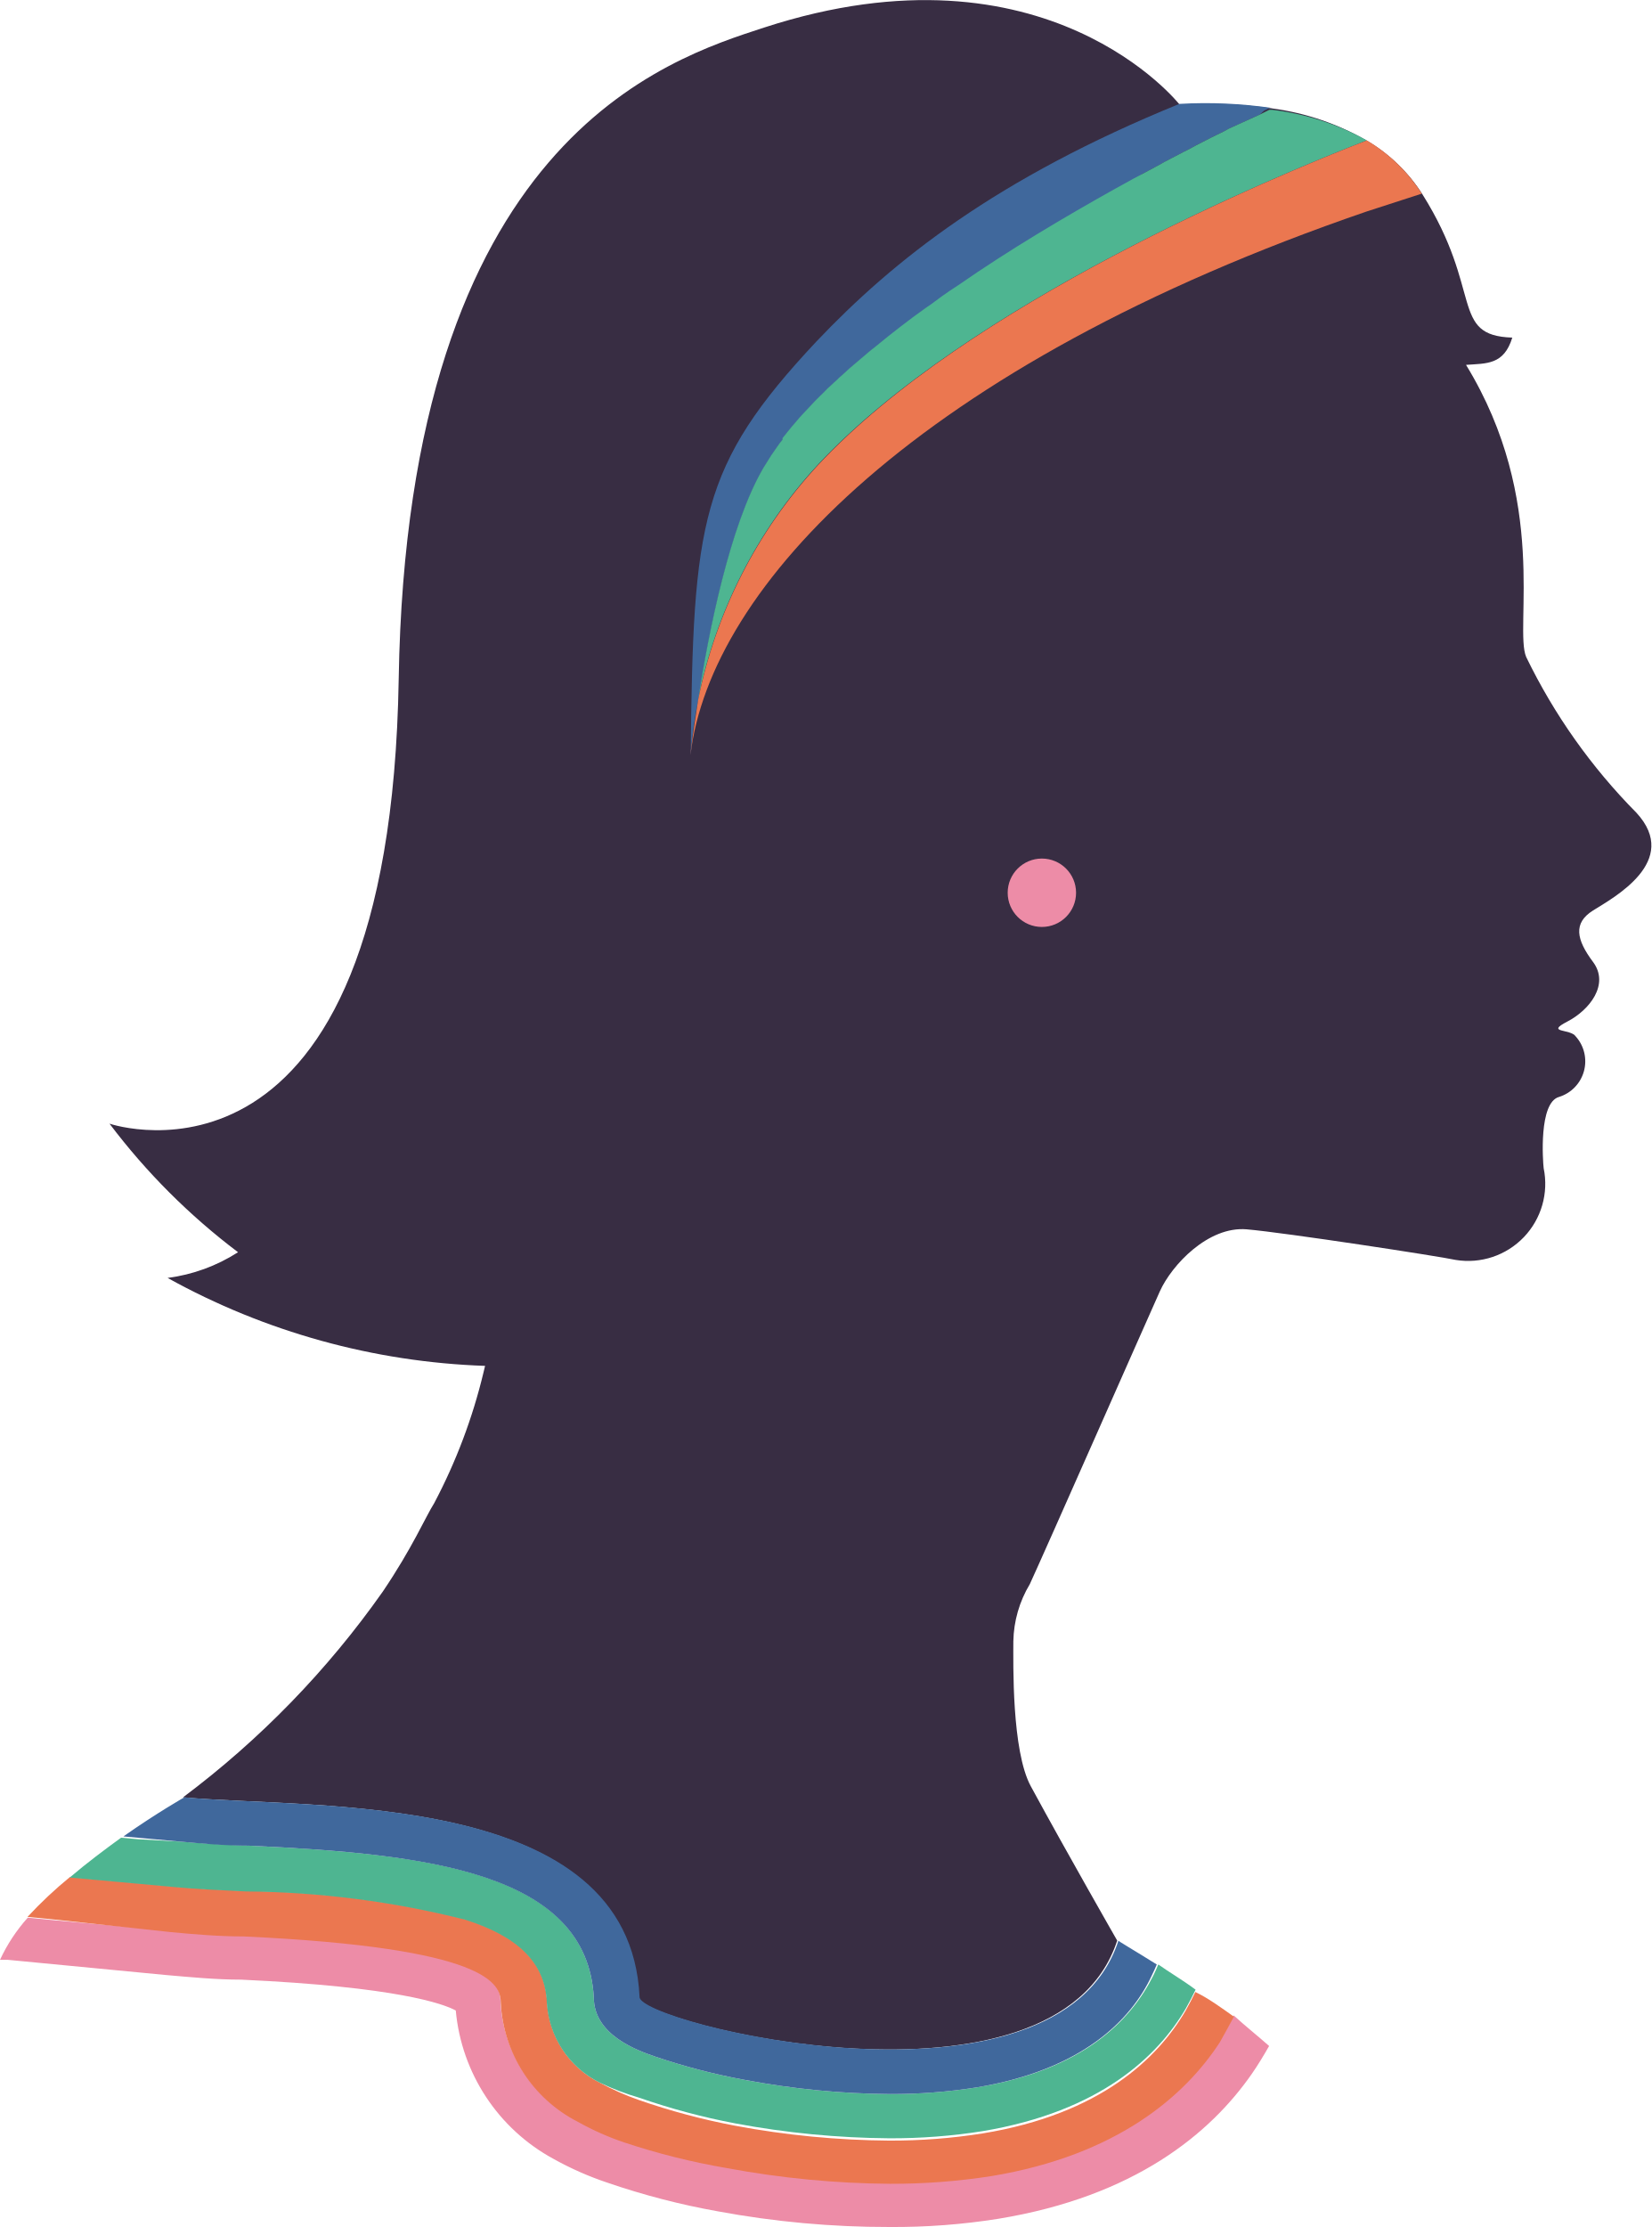
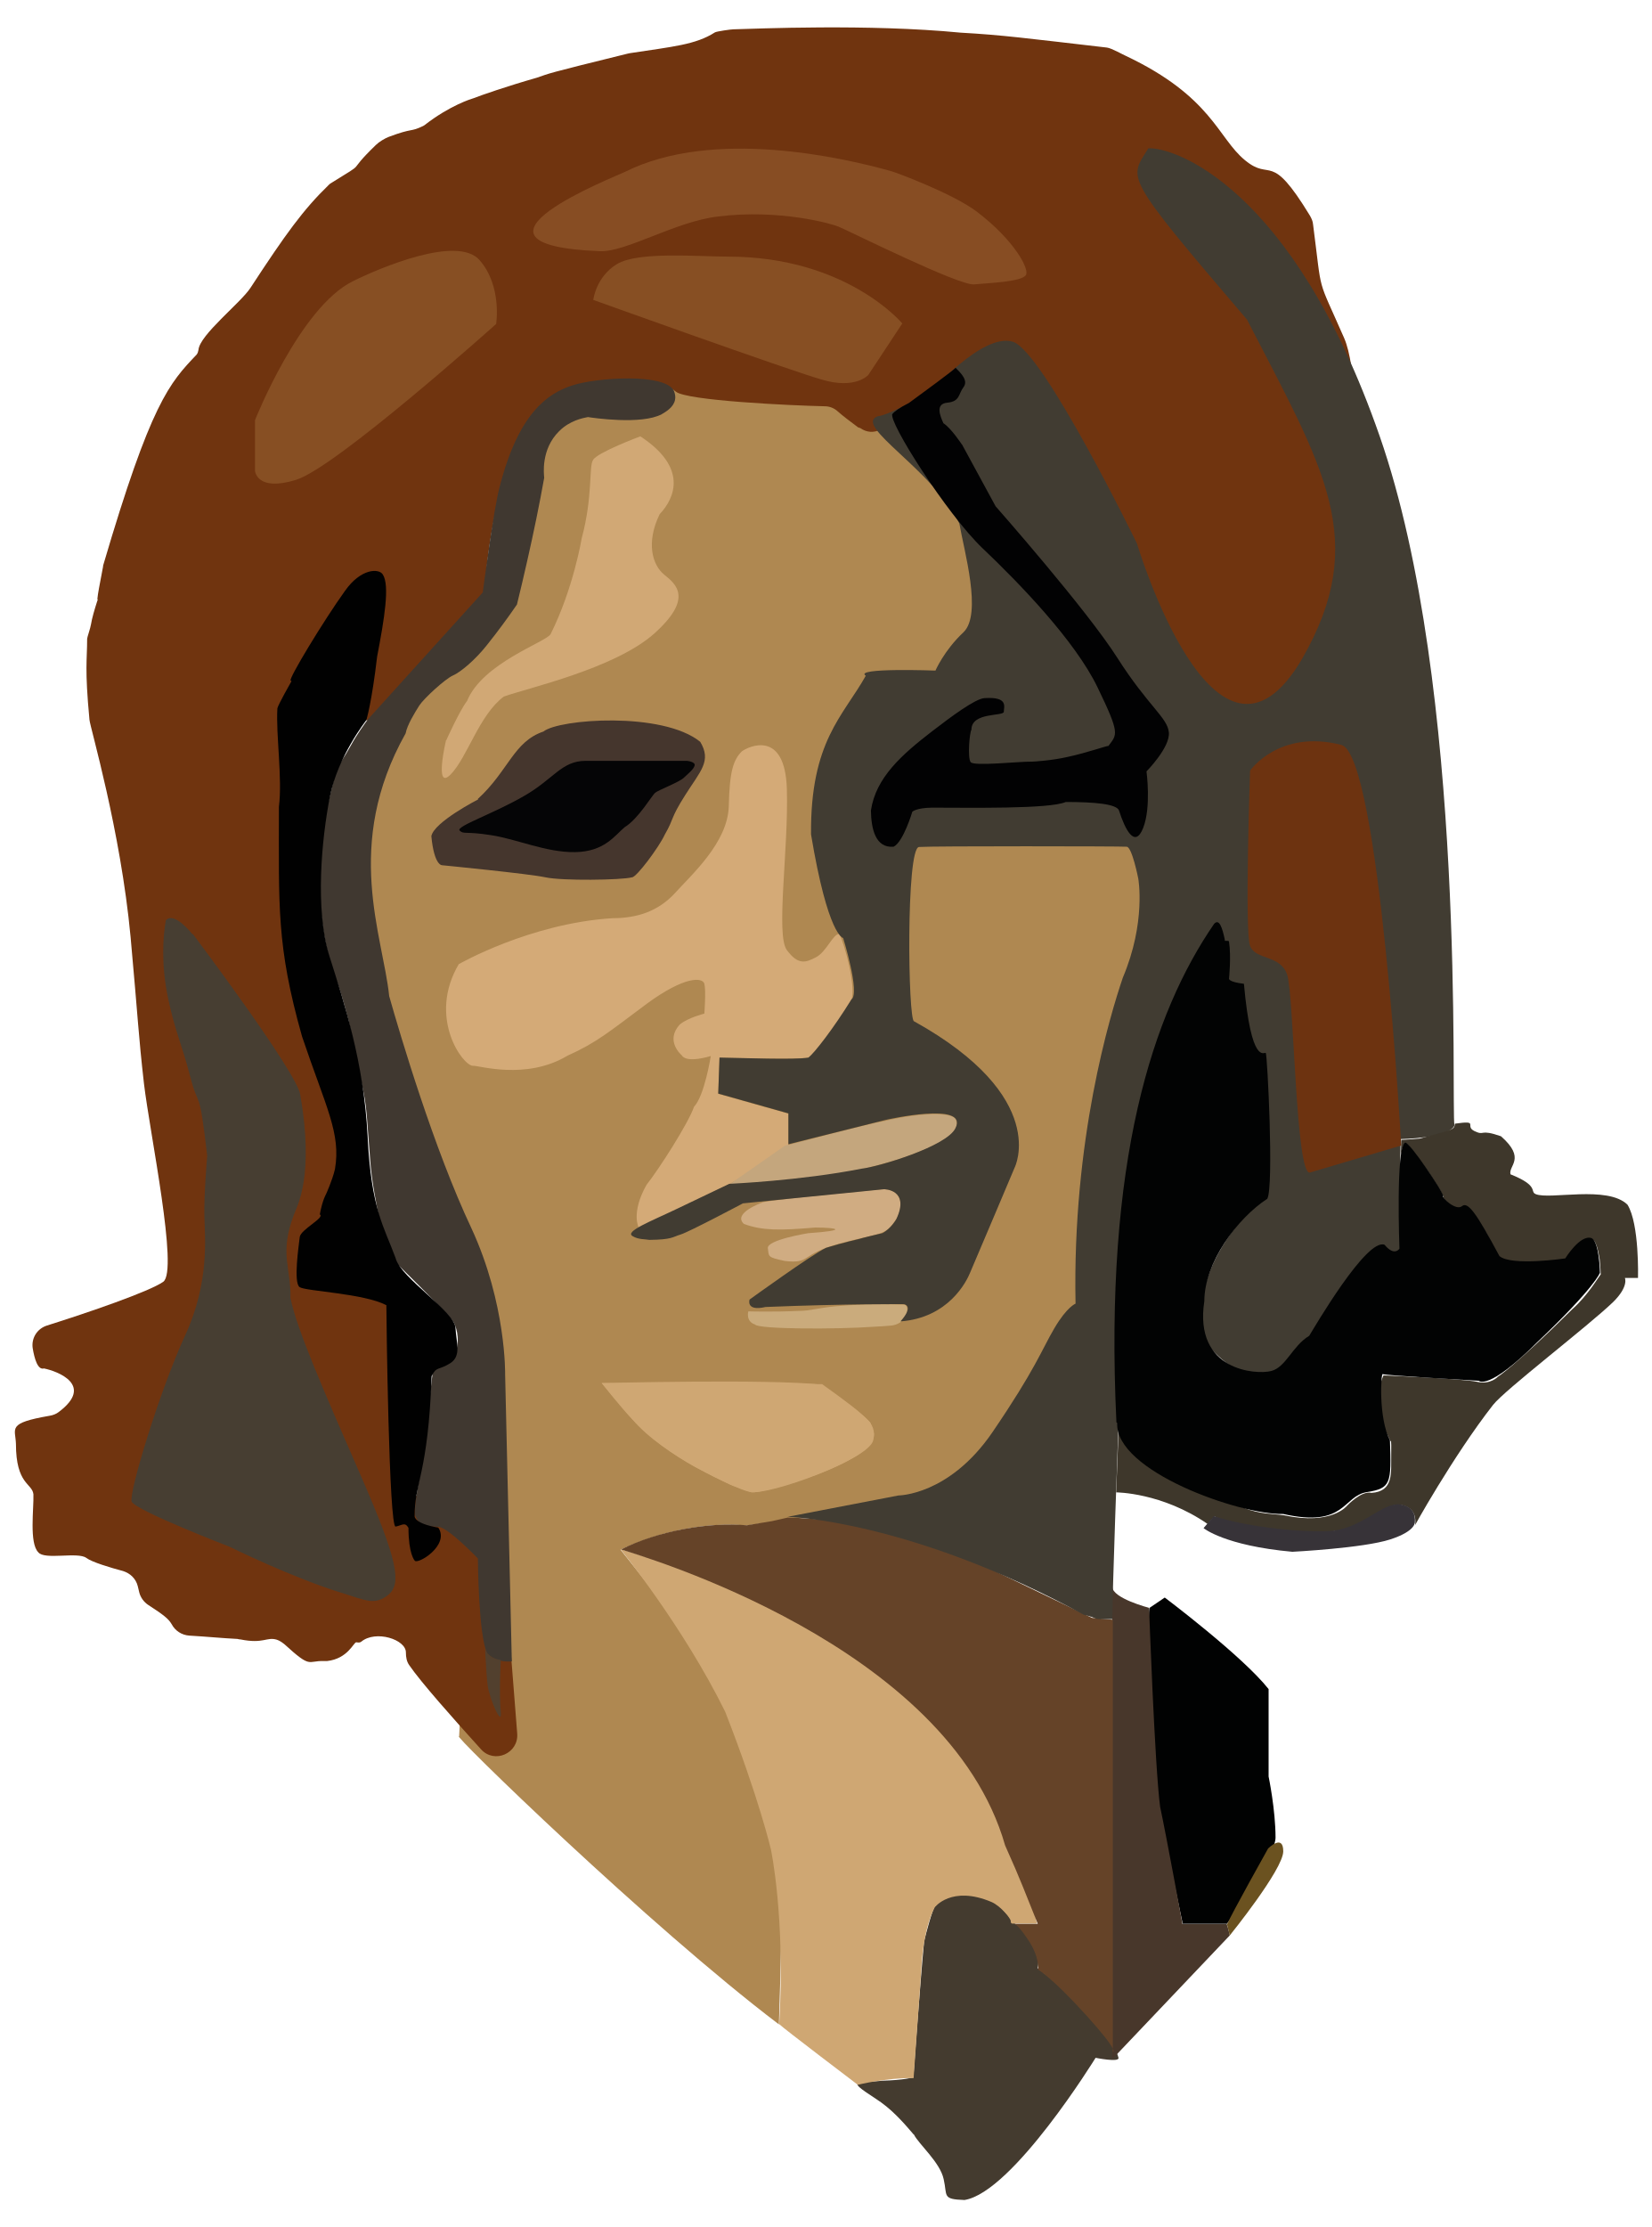
- <svg xmlns="http://www.w3.org/2000/svg" viewBox="0 0 64.24 86.61">
-   <path d="M63.66,31.61c1.74,1.89-.91,3.31-1.69,3.8s-.65,1.13,0,2-.13,1.87-1,2.32.13.27.33.58a1.45,1.45,0,0,1-.65,2.35c-.8.22-.63,2.51-.6,2.77A3,3,0,0,1,56.63,49C56,48.86,50,47.94,48.5,47.81s-2.92,1.39-3.38,2.41-4.54,10.27-5.06,11.39a4.47,4.47,0,0,0-.64,2.22c0,.85-.07,4.26.68,5.64,1.4,2.58,3.36,6,3.36,6-2.37,7.27-18.71,3.2-18.63,2.19h0c-.39-8.08-12.58-7.29-17.71-7.76a35.55,35.55,0,0,0,7.77-8c1.15-1.7,1.66-2.9,2-3.44a21.66,21.66,0,0,0,1.92-5.09l.06-.25A27.41,27.41,0,0,1,6.52,49.7a6.66,6.66,0,0,0,2.74-1,25.5,25.5,0,0,1-5-5c.17.06,10.91,3.55,11.25-17.29.34-21,10.45-24.11,14.22-25.34,11-3.58,16.16,3,16.16,3a17.85,17.85,0,0,1,3.62.15,10,10,0,0,1,3.68,1.26,6.42,6.42,0,0,1,2.14,2.07c2.38,3.78,1.06,5.5,3.5,5.58-.33,1.07-1,1-1.8,1.06,3.24,5.29,1.86,10.23,2.34,11.36A22.67,22.67,0,0,0,63.66,31.61Z" fill="#382d43" />
-   <path d="M49.49,4.2l-.11,0-.2.1,0,0L49,4.46,47.81,5l-.16.09-.49.24-.33.17q-.26.12-.51.27l-.22.11-.73.38-.23.13-.71.38L44.11,7l-.36.2-.31.17c-1.95,1.09-4.09,2.37-6.12,3.76l-.35.23-.3.21-.42.31L36,12c-.66.48-1.3,1-1.91,1.47l-.24.19-.8.68-.25.23a2.73,2.73,0,0,0-.25.23l-.09.08-.26.24c-.09.1-.19.19-.28.28l-.22.22-.15.16-.43.46-.16.19-.14.16-.17.21-.2.25,0,.06a2.35,2.35,0,0,0-.19.25l-.16.23-.09.13-.15.24-.15.24c-1.32,2.25-2.14,6.43-2.54,9a15.06,15.06,0,0,0-.3,2.16v0c.09-9.09.35-11.24,4.89-16.08,3-3.16,7-6.34,14.12-9.24A17.85,17.85,0,0,1,49.49,4.2Z" fill="#40689c" />
-   <path d="M53.17,5.46C49.46,6.9,37.64,11.82,31.8,18.09a19,19,0,0,0-4.64,9.1c.4-2.57,1.22-6.75,2.54-9l.15-.24.15-.24.09-.13.16-.23a2.35,2.35,0,0,1,.19-.25l0-.06.2-.25.17-.21.14-.16.16-.19.43-.46.15-.16.22-.22c.09-.09.19-.18.28-.28l.26-.24.09-.08a2.73,2.73,0,0,1,.25-.23l.25-.23.8-.68.24-.19c.61-.5,1.25-1,1.91-1.47l.22-.15.42-.31.3-.21.35-.23c2-1.39,4.17-2.67,6.12-3.76l.31-.17.36-.2.32-.17.71-.38.23-.13.73-.38.22-.11q.26-.15.51-.27l.33-.17.49-.24L47.81,5,49,4.46l.18-.09,0,0,.2-.1.11,0A10,10,0,0,1,53.17,5.46Z" fill="#4eb591" />
-   <path d="M55.31,7.53l-2.16.7c-17.48,6-25.53,14.62-26.29,21.14v0c0-.14.12-1,.3-2.16a19,19,0,0,1,4.64-9.1C37.64,11.82,49.46,6.9,53.17,5.46A6.42,6.42,0,0,1,55.31,7.53Z" fill="#eb7750" />
-   <path d="M49.37,79.57c-.2.35-.42.72-.67,1.08-1.62,2.33-4.56,4.77-9.86,5.64a25.81,25.81,0,0,1-4.24.32A36.36,36.36,0,0,1,27.92,86a28.74,28.74,0,0,1-4.28-1.11,12.33,12.33,0,0,1-2.11-.93,7.32,7.32,0,0,1-3.8-5.77c-.48-.26-2.28-.92-8.35-1.2-1,0-2-.1-2.93-.18L.31,76.22l-.31,0a6.61,6.61,0,0,1,1.08-1.64l.93.09,4.61.42c.86.08,1.83.13,2.85.17,9.53.44,10,1.84,10,2.58a5.51,5.51,0,0,0,3,4.63,10.59,10.59,0,0,0,1.8.8,27,27,0,0,0,4,1,36.11,36.11,0,0,0,6.35.61,25.26,25.26,0,0,0,3.94-.3c4.92-.81,7.52-3.11,8.88-5.2.21-.33.39-.65.55-1C48.45,78.8,48.93,79.18,49.37,79.57Z" fill="#ed8ca7" />
-   <path d="M48,78.43c-.16.31-.34.63-.55,1-1.36,2.09-4,4.39-8.88,5.2a25.26,25.26,0,0,1-3.94.3,36.11,36.11,0,0,1-6.35-.61,27,27,0,0,1-4-1,10.59,10.59,0,0,1-1.8-.8,5.51,5.51,0,0,1-3-4.63c0-.74-.49-2.14-10-2.58-1,0-2-.09-2.85-.17L2,74.64l-.93-.09A16.46,16.46,0,0,1,2.72,73l1,.09,3.08.28c.82.08,1.76.12,2.77.17a36,36,0,0,1,8.54,1.1c2,.64,3.1,1.63,3.17,3.21A3.72,3.72,0,0,0,23.34,81a10,10,0,0,0,1.51.67,26.24,26.24,0,0,0,3.74,1,33.84,33.84,0,0,0,6,.58,22.66,22.66,0,0,0,3.64-.28c4.57-.75,6.8-2.91,7.89-4.77.14-.25.27-.5.38-.73C47,77.71,47.48,78.06,48,78.43Z" fill="#eb7750" />
-   <path d="M46.51,77.38c-.11.23-.24.48-.38.73-1.09,1.86-3.32,4-7.89,4.77a22.66,22.66,0,0,1-3.64.28,33.84,33.84,0,0,1-6-.58,26.24,26.24,0,0,1-3.74-1A10,10,0,0,1,23.34,81a3.72,3.72,0,0,1-2.07-3.13c-.07-1.58-1.17-2.57-3.17-3.21a36,36,0,0,0-8.54-1.1c-1-.05-1.95-.09-2.77-.17l-3.08-.28-1-.09c.67-.57,1.38-1.1,2-1.55h0l.67.06L7,71.62c.78.07,1.71.12,2.69.16,6.91.32,13.13,1,13.41,5.9,0,1.46,1.68,2.06,2.41,2.31a24.69,24.69,0,0,0,3.47.9,31.56,31.56,0,0,0,5.66.55A21.31,21.31,0,0,0,38,81.18c4.14-.68,6-2.61,6.87-4.36.07-.14.13-.28.19-.42C45.45,76.68,46,77,46.51,77.38Z" fill="#4eb591" />
-   <path d="M45,76.4c-.06.14-.12.28-.19.42C44,78.57,42.09,80.5,38,81.18a21.31,21.31,0,0,1-3.36.26,31.56,31.56,0,0,1-5.66-.55,24.69,24.69,0,0,1-3.47-.9c-.73-.25-2.41-.85-2.41-2.31-.28-4.88-6.5-5.58-13.41-5.9-1,0-1.91-.09-2.69-.16l-1.53-.14-.67-.06h0c1.31-.92,2.37-1.52,2.37-1.52,5.13.47,17.32-.32,17.71,7.76h0c-.08,1,16.26,5.08,18.63-2.19C43.46,75.47,44.09,75.83,45,76.4Z" fill="#40689c" />
-   <circle cx="40.53" cy="34.72" r="1.33" fill="#ed8ca7" />
+ <svg xmlns="http://www.w3.org/2000/svg" id="Livello_1" data-name="Livello 1" viewBox="0 0 64.24 86.61">
+   <defs>
+     <style>
+       .cls-1 {
+         fill: #af8851;
+       }
+ 
+       .cls-1, .cls-2, .cls-3, .cls-4, .cls-5, .cls-6, .cls-7, .cls-8, .cls-9, .cls-10, .cls-11, .cls-12, .cls-13, .cls-14, .cls-15, .cls-16, .cls-17, .cls-18, .cls-19, .cls-20, .cls-21, .cls-22, .cls-23, .cls-24, .cls-25, .cls-26, .cls-27, .cls-28, .cls-29 {
+         stroke-width: 0px;
+       }
+ 
+       .cls-2 {
+         fill: #70340f;
+       }
+ 
+       .cls-3 {
+         fill: #52402e;
+       }
+ 
+       .cls-4 {
+         fill: none;
+       }
+ 
+       .cls-5 {
+         fill: #473e32;
+       }
+ 
+       .cls-6 {
+         fill: #d1a875;
+       }
+ 
+       .cls-7 {
+         fill: #060707;
+       }
+ 
+       .cls-8 {
+         fill: #caab7c;
+       }
+ 
+       .cls-9 {
+         fill: #6b5220;
+       }
+ 
+       .cls-10 {
+         fill: #373338;
+       }
+ 
+       .cls-11 {
+         fill: #874d23;
+       }
+ 
+       .cls-12 {
+         fill: #413c32;
+       }
+ 
+       .cls-13 {
+         fill: #050506;
+       }
+ 
+       .cls-14 {
+         fill: #010202;
+       }
+ 
+       .cls-15 {
+         fill: #cfa773;
+       }
+ 
+       .cls-16 {
+         fill: #010101;
+       }
+ 
+       .cls-17 {
+         fill: #403830;
+       }
+ 
+       .cls-18 {
+         fill: #d4aa77;
+       }
+ 
+       .cls-19 {
+         fill: #654328;
+       }
+ 
+       .cls-20 {
+         fill: #d0ac82;
+       }
+ 
+       .cls-21 {
+         fill: #c4a67d;
+       }
+ 
+       .cls-22 {
+         fill: #6d3310;
+       }
+ 
+       .cls-23 {
+         fill: #443b2f;
+       }
+ 
+       .cls-24 {
+         fill: #020303;
+       }
+ 
+       .cls-25 {
+         fill: #874f23;
+       }
+ 
+       .cls-26 {
+         fill: #45362d;
+       }
+ 
+       .cls-27 {
+         fill: #3e372b;
+       }
+ 
+       .cls-28 {
+         fill: #020203;
+       }
+ 
+       .cls-29 {
+         fill: #48372b;
+       }
+     </style>
+   </defs>
+   <path class="cls-14" d="M44.72,62.53l.59-.4s3.02,2.27,4.04,3.56v3.4s.27,1.29.27,2.38c0,.71-1.89,3.35-1.89,3.35h-1.72l-1-4.73s-.45-7.04-.29-7.56h0Z" />
+   <path class="cls-1" d="M17.86,67.53c-.4-.21,7.4,7.38,12.44,11.2.26-8.36.42-10.28-6.16-18.46,2.69-1.25,4.89-.94,4.89-.94l8.04-1.13,5.67-6.59,1.34-11.86,3.08-10.14-7.82-12.26-7.14-2.14-7.63-.92-4.22.58-.3,5.18-2.19,5.53-2.44,1.99-2.03,5.98,2.03,10.58,3.22,8.12-.78,15.28h0Z" />
+   <path class="cls-23" d="M35.55,83.01c.18.37,1.02,1.08,1.16,1.74.15.66-.07.78.81.81,1.88-.3,5.1-5.53,5.1-5.53,0,0,.93.19.89,0-.2-.83-1.87-2.54-3.15-3.49.21-.64-.57-1.62-.96-1.77-.11,0-.05-.12-.05-.12-.01-.02-.67-.79-.91-.95,0,.02-1.77.02-1.77.02,0,0-.25.37-.31.44-.09.11-.33,1-.41,1.33-.16,1.67-.42,5.3-.42,5.3,0,0-.35.11-1.23.13-.25.04-.79.02-.95.13-.01.13.56.45.92.71.56.4,1.02.96,1.27,1.25h0Z" />
+   <path class="cls-2" d="M33.38,16.62c-.32-.24-.6-.45-.79-.62-.14-.13-.32-.2-.51-.2-1.35-.03-5.38-.22-5.79-.57-.45-.36-1.19-.76-4.32-.02-.06.01-.14.04-.2.07-2.31,1.23-2.81,6.25-2.9,7.49-.01.18-.09.35-.2.49l-3.05,3.37c-.18.2-1.18,1.48-1.37,1.38-.2-.1.25-1.7.3-1.97.18-1.08.36-1.9.42-2.6.18-.9-.53-2.04-1.75.04-2.66,4.14-2.24,4.23-2.24,4.23l1.81,12.28,1.33,7.33c.01.09.04.16.09.24l2.04,3.82c.07.13.11.29.1.44l-.36,5.76c-.02.28.11.55.33.71l2.97,2.18c.19.14.31.35.33.59l.5,6.36c.06.77-.89,1.19-1.41.61-1.06-1.17-2.34-2.61-2.79-3.27-.1-.14-.13-.31-.13-.49.01-.51-1.18-.89-1.74-.42-.05.04-.12.03-.19.02-.1-.01-.32.64-1.14.73h-.13c-.64-.02-.47.31-1.52-.65-.09-.07-.18-.14-.3-.18-.4-.12-.51.17-1.41-.01-.04,0-.09-.01-.12-.02-.6-.03-1.19-.09-1.88-.13-.29-.02-.55-.19-.68-.44-.13-.22-.31-.36-.91-.75-.17-.11-.3-.29-.35-.48-.02-.09-.04-.17-.06-.25-.07-.29-.29-.5-.57-.59-.49-.13-1.22-.35-1.43-.51-.33-.25-1.63.09-1.87-.22-.36-.36-.17-1.7-.19-2.26-.05-.43-.68-.37-.68-1.96-.02-.61-.36-.8,1.31-1.09.13-.02.26-.07.36-.15,1.38-1.04-.04-1.58-.58-1.69-.24.07-.37-.37-.44-.8-.05-.39.18-.75.56-.87,1.59-.5,3.98-1.32,4.52-1.7.6-.43-.52-5.77-.75-7.71-.22-1.94-.22-2.4-.52-5.7-.39-4.17-1.58-8.17-1.6-8.45-.19-2.02-.09-2.3-.09-3.15,0-.05.13-.42.15-.56.07-.46.45-1.51.3-1.06-.17.5.14-1.01.17-1.19v-.03c1.86-6.33,2.58-7.1,3.64-8.21.04-.05.06-.12.07-.18.04-.58,1.64-1.83,2.02-2.41,1.38-2.11,2.05-3.04,3.05-4.01.02-.02.05-.05.09-.07,1.52-.94.49-.27,1.74-1.48.12-.12.35-.26.51-.32.96-.36.81-.17,1.33-.42.02-.01.03-.02.05-.03,1-.78,1.85-1.03,1.85-1.03.03-.01.05-.02.09-.03.22-.09,1.25-.45,2.44-.79.53-.18.26-.13,3.51-.93l.09-.02c1.7-.26,2.57-.33,3.32-.81.06-.04.63-.12.72-.12.85-.02,5.24-.22,8.84.13,1.62.09,2.58.22,5.69.58.18.02.67.3.73.32,3.36,1.59,3.58,3.19,4.64,4.06,1.04.86.96-.42,2.53,2.16.06.11.11.21.12.34.37,2.85.12,1.93,1.21,4.42.93,2.14.3,11.2.06,14.01-.03.45-.44.79-.89.75l-4.49-.44c-.28-.03-.52-.2-.65-.45l-6.42-13.11c-.2-.41-.7-.58-1.1-.36-.63.32-1.74,1.01-3.72,2.4-.07.05-.2.07-.3.07-.02,0-.03.01-.04.03-.16.63-.78.95-1.27.6h0Z" />
+   <path class="cls-4" d="M23.41,53.78s3.05.15,5.44,0" />
+   <path class="cls-15" d="M31.96,53.85c1.71,1.27,2.16,1.42,2.01,2.16-.15.75-4.09,2.16-4.76,2.01s-3.42-1.41-4.61-2.82l-1.19-1.41s6.54-.17,8.55.06h0Z" />
+   <path class="cls-29" d="M43.27,62.99v17.09l4.57-4.81s-.06-.29-.12-.44h-1.72s-.63-3.45-.87-4.56c-.21-1.59-.43-7.74-.43-7.74,0,0-1.43-.37-1.43-.82s0,1.28,0,1.28h0Z" />
+   <path class="cls-9" d="M47.74,74.83c.14-.35,1.59-2.94,1.59-2.94,0,0,.59-.59.59.11s-2.08,3.27-2.08,3.27l-.11-.44Z" />
+   <path class="cls-15" d="M23.4,53.78s.76.97,1.2,1.42c.68.71,1.52,1.34,2.44,1.85.14.07,1.28.67,1.48.74.19.06.36.17.72.25.35.07,5.24-1.27,4.72-2.42-.18-.41.09-.12-.5-.67-.31-.29-1.48-1.12-1.48-1.12l-8.57-.04h0Z" />
+   <path class="cls-15" d="M24.15,60.27s2.42,2.97,4.06,6.3c1.32,3.37,1.78,5.36,1.78,5.36,0,0,.57,2.67.32,6.79.16.16,3.06,2.36,3.06,2.36,0,0,1.11-.28,2.17-.26l.3-4.21s.04-1.5.52-2.43c0,0,.65-.87,2.21-.21.37.16.77.67.75.75-.01.04.02.09.06.09h.96s-1-4.45-1.93-6.21c-2.11-3.64-9.35-6.94-14.27-8.35h0Z" />
+   <path class="cls-19" d="M43.27,62.99l-.79-.07-4.88-2.35-4.17-1.33s-1.98-.22-2.79-.22c-.9.2-.21.07-1.59.3-1.44-.14-3.48.22-4.89.94.85.27,12.72,3.73,14.94,11.51.63,1.4.79,1.87,1.27,3.05h-.96s.1-.11.57.6c.48.7.4,1.18.4,1.18,0,0,.53.29,1.87,1.77s1.04,1.43,1.04,1.43v-16.8Z" />
+   <path class="cls-5" d="M7.49,36.34s-.7-.91-1.04-.55c-.11.64-.19,1.72.09,3.04s.51,1.7.86,3.04c.34,1.33.34.28.66,3.08,0,0-.13,1.51-.11,2.34s.21,2.57-.75,4.65c-.97,2.1-2.19,6.09-2.08,6.46.19.36,3.8,1.75,3.8,1.75,0,0,2.47,1.22,4.41,1.81.92.29,1.26.48,1.78.06.51-.43.39-1.28-1.07-4.62s-2.5-5.72-2.74-6.92c.02-1.22-.44-1.71.13-3.23.14-.37.8-1.52.25-4.68-.13-.87-4.18-6.25-4.18-6.25h0Z" />
+   <path class="cls-25" d="M9.92,18.3v-1.96s1.73-4.37,3.8-5.4c1.07-.53,4.07-1.8,4.93-.83.89,1.01.65,2.49.65,2.49,0,0-6.24,5.59-7.78,6.06-1.54.48-1.6-.35-1.6-.35h0Z" />
+   <path class="cls-25" d="M23.07,11.66s7.56,2.72,8.89,3.1c1.32.4,1.82-.18,1.82-.18l1.32-2s-2.16-2.6-6.78-2.6c-1.14,0-3.5-.21-4.32.29s-.92,1.39-.92,1.39h0Z" />
+   <path class="cls-11" d="M32.59,8.8c.56.24,4.71,2.31,5.3,2.26.66-.06,1.8-.1,2.01-.35.18-.2-.42-1.35-1.89-2.47-.93-.71-3.15-1.53-3.33-1.58-1.88-.53-6.93-1.69-10.36.02-.35.18-7.19,2.84-.98,3.09,1.01.04,2.95-1.16,4.59-1.35,2.4-.3,4.46.29,4.67.39h0Z" />
+   <path class="cls-26" d="M18.59,31.07c1.19-1.09,1.39-2.23,2.55-2.62.6-.49,4.63-.79,6.1.4.45.75.01,1.13-.59,2.08s-.4.85-.79,1.53c-.22.48-1.11,1.68-1.28,1.66-.4.11-2.72.14-3.36,0s-4.02-.47-4.02-.47c0,0-.31.03-.42-1.13.1-.55,1.82-1.43,1.82-1.43h0Z" />
+   <path class="cls-13" d="M17.88,32.3c-.16-.16,1.35-.67,2.5-1.34,1.16-.66,1.46-1.37,2.4-1.37h3.94s.35.03.3.19c-.05.15-.22.28-.41.46-.18.18-1.01.49-1.12.59-.13.1-.65,1.01-1.19,1.34-.39.33-.79.95-1.92.97s-2.28-.51-3.28-.66c-1.01-.16-1.06-.02-1.22-.18h0Z" />
+   <path class="cls-8" d="M29.12,51s.97.03,2-.02c.37,0,.68-.11,1.41-.18.56-.05,1.37-.1,2.64-.06.24-.01.17.81-.6.82-.16.02-.15.01-.6.04-1.4.1-4.48.1-4.6-.09-.37-.12-.26-.51-.26-.51h0Z" />
+   <path class="cls-7" d="M32.02,42.84c.07-.14.71-.61,1.34-1.11.42-.33.72-.65,1-.92.24-.27.55-.41.52.1.04.29.12,2.14.07,2.15-.1.02-3.02-.01-2.93-.21h0Z" />
+   <path class="cls-6" d="M17.35,28.79s-.47,1.99.18,1.33c.65-.66,1.11-2.32,2.07-3.03.91-.33,4.31-1.08,5.85-2.45,1.53-1.37.85-1.92.39-2.29s-.72-1.24-.18-2.35c.62-.66,1.08-1.83-.75-3.03,0,0-1.69.63-1.84.92-.17.25,0,1.41-.44,3.04,0,0-.32,1.95-1.21,3.73-.15.3-2.65,1.12-3.25,2.6-.29.37-.81,1.53-.81,1.53h0Z" />
+   <path class="cls-17" d="M16.6,55.71c-.04.82-.52,2.57-.45,3.23.11.27.24.43.92.44.4.06,1.52,1.23,1.52,1.23,0,0,.02,3.06.37,3.7.39.39.95.3.95.3l-.26-11.16s.05-2.74-1.31-5.68c-1.46-3.09-2.77-7.51-3.2-9.03-.24-2.35-1.8-5.88.64-10.22.06-.33.36-.81.53-1.08s1.01-1.04,1.31-1.17.87-.61,1.32-1.18c.44-.55.82-1.07,1.17-1.58.14-.56.27-1.13.4-1.7.25-1.1.47-2.17.66-3.23-.01-.12-.14-1.1.58-1.81.42-.42.92-.51,1.12-.55.19.03,2.08.31,2.87-.11.15-.09.46-.26.52-.56.02-.1.01-.21-.04-.34-.32-.71-3.02-.53-3.96-.22-.95.31-2.08,1.06-2.82,3.93-.24.87-.66,4.12-.66,4.12l-4.48,4.95c-.1.14-.41.56-.65,1s-.56.9-.56.9c0,0-.48,1.98-.58,2.35-.25,3.04.12,4.62.55,5.83.2.44.5,1.62.5,1.62,0,0,.49,2.35.58,2.78.14.66.15,1.32.27,2.77s.68,3.56.68,3.56c0,0,2.42,2.36,2.56,2.63s.27.78,0,1.34c-.24.24.01.21-.47.33-.42.11-.36.39-.36.39,0,0-.16,1.17-.21,2.21h0Z" />
+   <path class="cls-16" d="M11.34,26.49s-.53.93-.55,1.06c-.06,1.03.2,2.71.06,3.83,0,3.88-.1,5.39.9,8.93.93,2.76,1.52,3.76,1.28,5.16-.1.43-.35.98-.35.98,0,0-.13.2-.24.78.22.12-.75.59-.78.88s-.26,1.79,0,1.95,2.49.24,3.37.7c0,.47.1,8.66.36,8.61s.36-.19.5.05c0,1.02.24,1.27.24,1.27.1.18,1.38-.59.92-1.28-.95-.16-.92-.44-.92-.44-.01-1.29.53-1.68.66-5.45.19-.39.27-.22.72-.5s.24-.81.21-1.36c0-.64-2.14-1.96-2.33-2.73-.44-1.21-.95-1.87-1.09-4.75-.15-2.89-.9-5.14-1.48-6.98-.58-1.84-.3-4.61.01-6.2s1.42-2.99,1.42-2.99c0,0,.21-.67.42-2.47.28-1.46.5-2.78.22-3.2-.15-.24-.85-.24-1.47.64-.82,1.14-2.24,3.48-2.11,3.49h0Z" />
+   <path class="cls-18" d="M17.86,37.49s2.76-1.58,5.96-1.78c.95,0,1.78-.26,2.44-.98.66-.73,2.04-1.96,2.09-3.36.03-1.39.18-1.82.51-2.15.24-.18,1.68-.88,1.75,1.47.07,2.34-.44,5.67,0,6.26s.73.49,1.13.28c.41-.21.66-.91.91-.91.21.39.66,2.08.47,2.56s-1.37,2.14-1.67,2.26c-.64.06-3.46,0-3.46,0l-.05,1.4,2.73.77v1.37l-2.29,1.37-3.53,1.7s-.32-.57.3-1.67c.49-.62,1.62-2.38,1.85-3.04.41-.43.65-1.97.65-1.97,0,0-.94.3-1.13-.03,0,0-.67-.56-.07-1.2.31-.26.95-.42.95-.42,0,0,.07-.9,0-1.16s-.77-.3-2.23.77c-1.44,1.07-1.94,1.51-3.1,2.03-1.62.97-3.49.36-3.67.39-.39.01-1.78-1.88-.55-3.96h0Z" />
+   <path class="cls-21" d="M34.39,43.6c1.52-.36,2.81-.36,2.81,0,.28.72-2.15,1.5-3.2,1.75-.36.1-.73.18-1.59.32-1.62.26-4.03.39-4.03.39l2.15-1.5s3.39-.89,3.86-.96h0Z" />
+   <path class="cls-20" d="M29.65,46.77s-1.17.41-.71.83c.71.26,1.37.26,2.77.14.87,0,1.31.11-.27.22,0,0-1.63.26-1.57.59.05.32-.04.34.66.49,1.03.12.58-.26,2.14-.68s1.75-.29,2.15-.88c.39-.57.26-1.27-.52-1.23.01.01-4,.37-4.65.51-.65.15,0,.01,0,0h0Z" />
+   <path class="cls-12" d="M36.41,26.08s-3.23-.12-2.73.2c-.88,1.57-2.16,2.55-2.13,6.17.66,3.96,1.25,4.03,1.25,4.03,0,0,.67,2.16.32,2.39-.7,1.13-1.43,2.07-1.67,2.26-.52.1-2.63.01-3.46,0l-.05,1.4,2.73.77v1.2l3.8-.95s3.22-.73,2.7.32c-.32.71-3,1.51-3.65,1.58-2.38.47-5.15.59-5.15.59,0,0-1,.48-2.01.96-1.02.49-2.1.9-1.74,1.08.21.13.49.11.64.14.89-.01.89-.11,1.22-.21s2.42-1.21,2.42-1.21l5.49-.55s1.02,0,.48,1.16c0,0-.22.39-.55.55-.81.19-.88.22-.88.22,0,0-.66.15-1.31.35-.55.26-2.97,2.01-2.97,2.01,0,0-.16.47.62.29,3.18-.13,5.38-.11,5.38-.11,0,0,.42.05-.13.67,1.87-.14,2.57-1.55,2.71-1.9.15-.34,1.73-4.08,1.73-4.08,0,0,1.4-2.74-3.91-5.69-.24,0-.32-6.74.19-6.78s7.85-.03,8.08-.01c.21.01.45,1.24.45,1.24,0,0,.31,1.7-.6,3.85-.5,1.47-1.97,6.31-1.84,12.68,0,0-.33.12-.82.95s-.74,1.6-2.42,4.06c-1.68,2.45-3.65,2.45-3.65,2.45l-4.31.83s4.76.12,11.52,3.81c.72.17.15.17,1.11.17.03-2.73.62-17.39.62-17.39l3.25-9.34s.58-.76.58,2.07c.49,0,.63.03.63.03v.87s.46,1.87.89,2.25v4.99s-3.4,2.89-2.27,5.85c1.55,1.79,2.67,1.1,2.67,1.1.75-.62,1.35-1.03,1.35-1.03,0,0,1.47-2.99,2.21-3.58.3-.48,1.42.27,1.42.27,0,0-.24-.75-.13-4.76,0,0,1.88-.03,2.09-.53-.14-.73.5-17.02-2.91-26.81-3.41-9.79-8.08-11.26-9-11.19-.74,1.21-1.05.94,3.84,6.66,2.99,5.8,4.79,8.57,2.15,13.18-3.37,5.78-6.43-4.47-6.43-4.47,0,0-3.65-7.49-4.83-7.85s-3.22,1.99-3.22,1.99c-.09-.03-1.5.85-2.04.91-.97.36,2.18,2.09,3.18,4.17.18,1.05.9,3.52.16,4.23-.76.71-1.1,1.51-1.1,1.51h0Z" />
+   <path class="cls-27" d="M43.51,55.72l-.09,2.32s1.78,0,3.56,1.23l.26-.3s2.3,1.26,4.68.57c.68-.02,2.34-1.02,2.34-1.02,0,0,.9-.09.79.8-.14.22,1.48-2.7,3.03-4.68.45-.58,3.68-3.05,4.67-4,.62-.61.46-.94.46-.94h.51s.06-2.1-.41-2.85c-.78-.76-3.03-.18-3.57-.41-.24-.1.15-.32-.98-.77-.09-.34.62-.61-.37-1.48-.86-.3-.61,0-1.03-.2-.41-.2.22-.43-.76-.29-.03.27-.12.22-1.37.58-.43.04-.72.05-.72.05,0,.18-.02.44-.01.61.04-.21.07-.44.18-.47.04.01.09.05.17.15.07.11.5.63.75,1.01s.52.82.55.9c.02.07-.04.06.19.27.25.19.29.17.43.19.11,0,.12-.06.19-.07s.2-.05.87,1.06c.5.92.42,1.01.85,1.06s1.92.1,2.23-.05c.49-.66.71-.74.71-.74,0,0,.29-.17.43.06.06.14.1.18.18.67.02.25.04.48.04.58-.05.05-.5.82-1.1,1.35-2.26,2.24-2.9,2.63-2.9,2.63,0,0-.28.32-.81.2s-3.64-.25-3.64-.25c0,0-.52.98.17,2.35.15.31.11.22.11.22,0,0,.03-.18.02.52-.01.71.1,1.42-.77,1.48-.39-.1-.95.5-.95.5,0,0-.59.77-2.45.37-.44-.06-.93-.04-1.54-.28-1.29-.49-4.06-1.28-4.88-2.96h0Z" />
+   <path class="cls-24" d="M43.46,55.34c-.09,1.87,4.76,3.58,6.46,3.54,2.43.55,2.31-.7,3.25-.85s.96-.33.9-2.02c-.45-.85-.35-2.63-.28-2.57.06.05,3.74.26,3.74.26,0,0,.36.41,2.28-1.51,2.24-2.13,2.43-2.69,2.43-2.69,0,0-.02-1.21-.33-1.35-.44-.15-1.02.79-1.02.79,0,0-2.09.31-2.56-.09-.91-1.7-1.23-2.13-1.46-1.94s-.79-.33-.73-.4c.06-.06-1.33-2.15-1.48-2.07-.37.16-.22,4.12-.22,4.12,0,0-.19.32-.58-.15-.7-.28-2.75,3.25-2.93,3.54-.66.4-.9,1.22-1.48,1.37s-3.02,0-2.6-2.72c0-1.48,1.27-3.21,2.45-3.98.26-.49,0-5.62-.06-5.67s-.56.51-.85-2.69c-.61-.07-.58-.2-.58-.2,0,0,.09-.85,0-1.44-.01-.07-.21.01-.16-.06-.1-.48-.22-.85-.42-.63-2.38,3.46-4.29,9.2-3.8,19.39h0Z" />
+   <path class="cls-28" d="M37.42,17.28l1.31,2.41s3.54,4.01,4.74,5.9c1.2,1.88,1.94,2.31,2,2.89s-.87,1.52-.87,1.52c0,0,.19,1.39-.13,2.2s-.7.07-.94-.68c-.09-.25-.93-.33-2.07-.33-.64.28-3.76.22-5.21.22-.62.01-.76.16-.76.16,0,0-.35,1.18-.73,1.36-.71.06-.87-.71-.88-1.41.19-1.28,1.2-2.17,2.38-3.08.74-.57,1.68-1.27,2.04-1.29.94-.06.75.34.75.53s-1.26,0-1.26.7c-.07.09-.16,1.09-.03,1.26s1.89-.03,2.4-.02c.04,0,.75-.04,1.36-.18.79-.17,1.53-.44,1.6-.43.34-.46.46-.45-.42-2.27-.88-1.83-3.08-4.09-4.47-5.41s-3.72-4.99-3.51-5.23c-.03.11-.13-.04.64-.43.39-.29,1.84-1.34,1.81-1.37.21.21.51.5.31.76-.2.26-.13.55-.62.6-.49.04-.29.51-.16.8.3.19.72.83.72.83h0Z" />
+   <path class="cls-10" d="M50.28,60.35s2.75-.14,3.8-.48c1.05-.34.96-.7.96-.7,0,0,.09-.56-.56-.66-.72-.11-1.52,1-2.86,1.04s-3.31-.22-4.4-.59l-.4.47s.81.68,3.45.92h0Z" />
+   <path class="cls-3" d="M19.48,64.56s-.07,1.29,0,1.99-.44-.49-.51-1c-.04-.32-.07-.88-.09-1.23-.01-.19-.01-.32-.01-.32,0,0-.05.46.61.56h0Z" />
+   <path class="cls-22" d="M48.63,29.97s-.22,6.26,0,6.82,1.17.33,1.44,1.11.33,7.86.89,7.7c1.33-.39,3.55-1.05,3.55-1.05,0,0-.85-15.2-2.33-15.58-2.43-.62-3.55,1-3.55,1Z" />
</svg>
